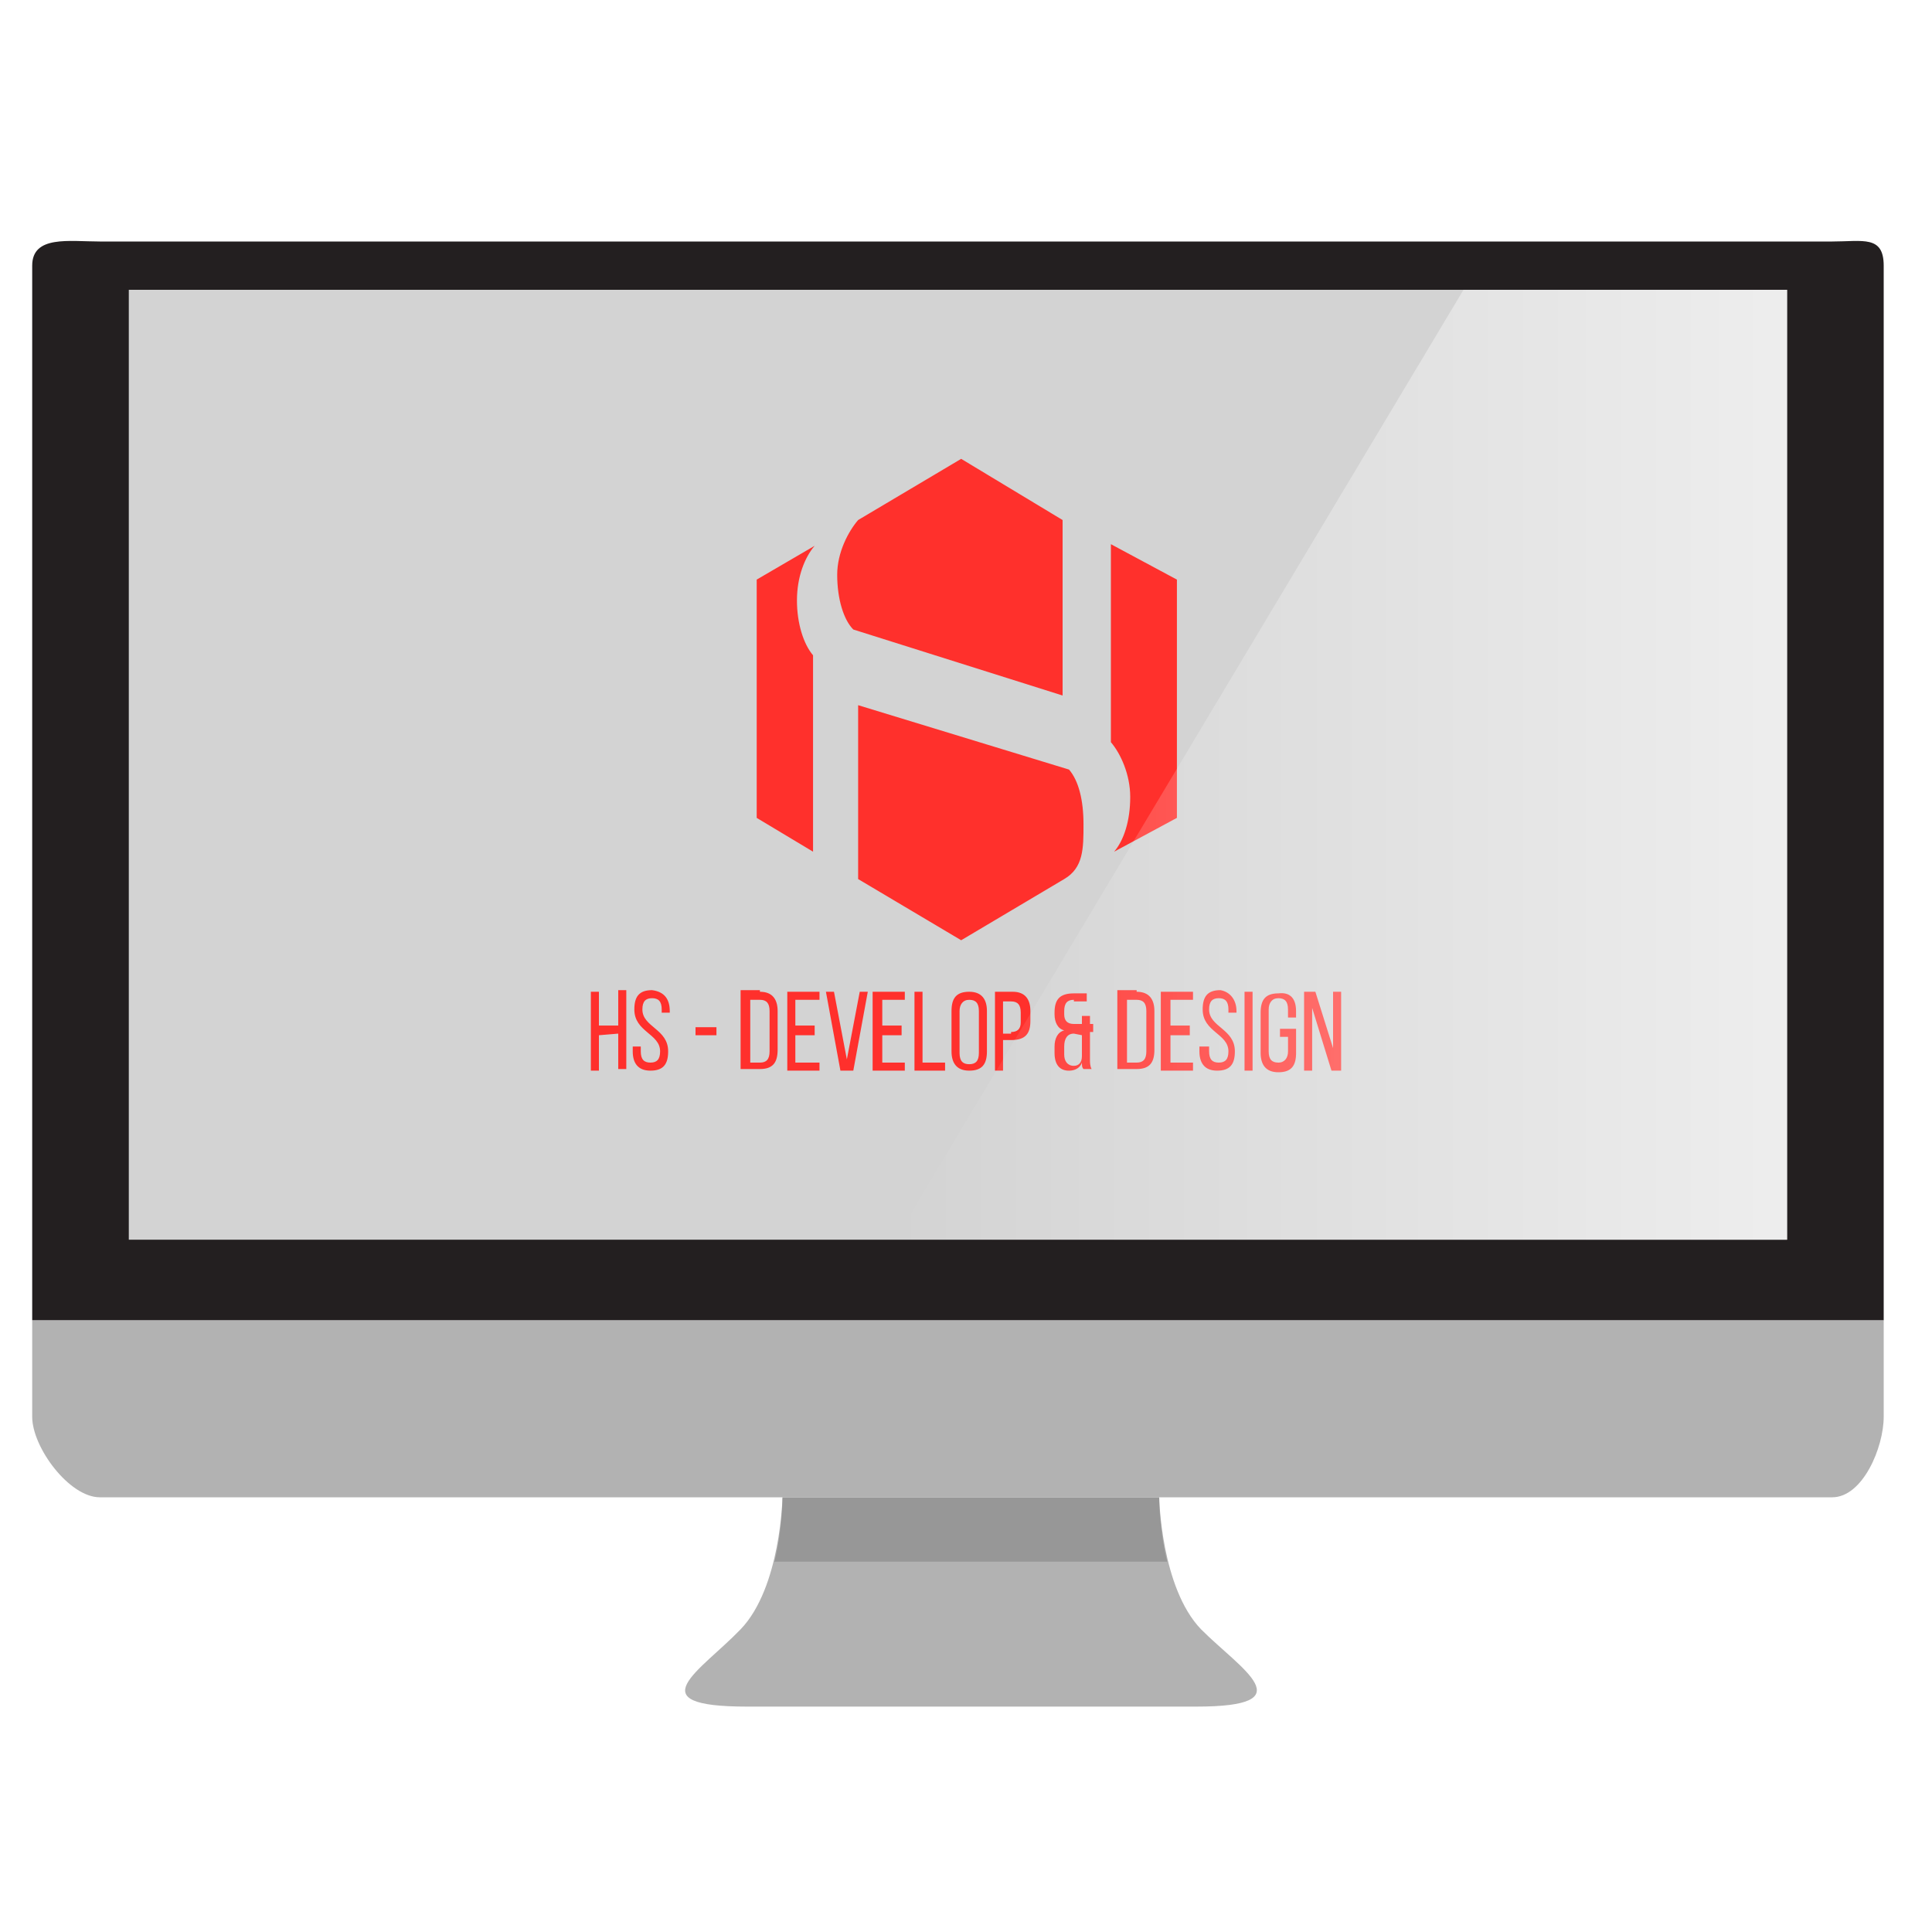
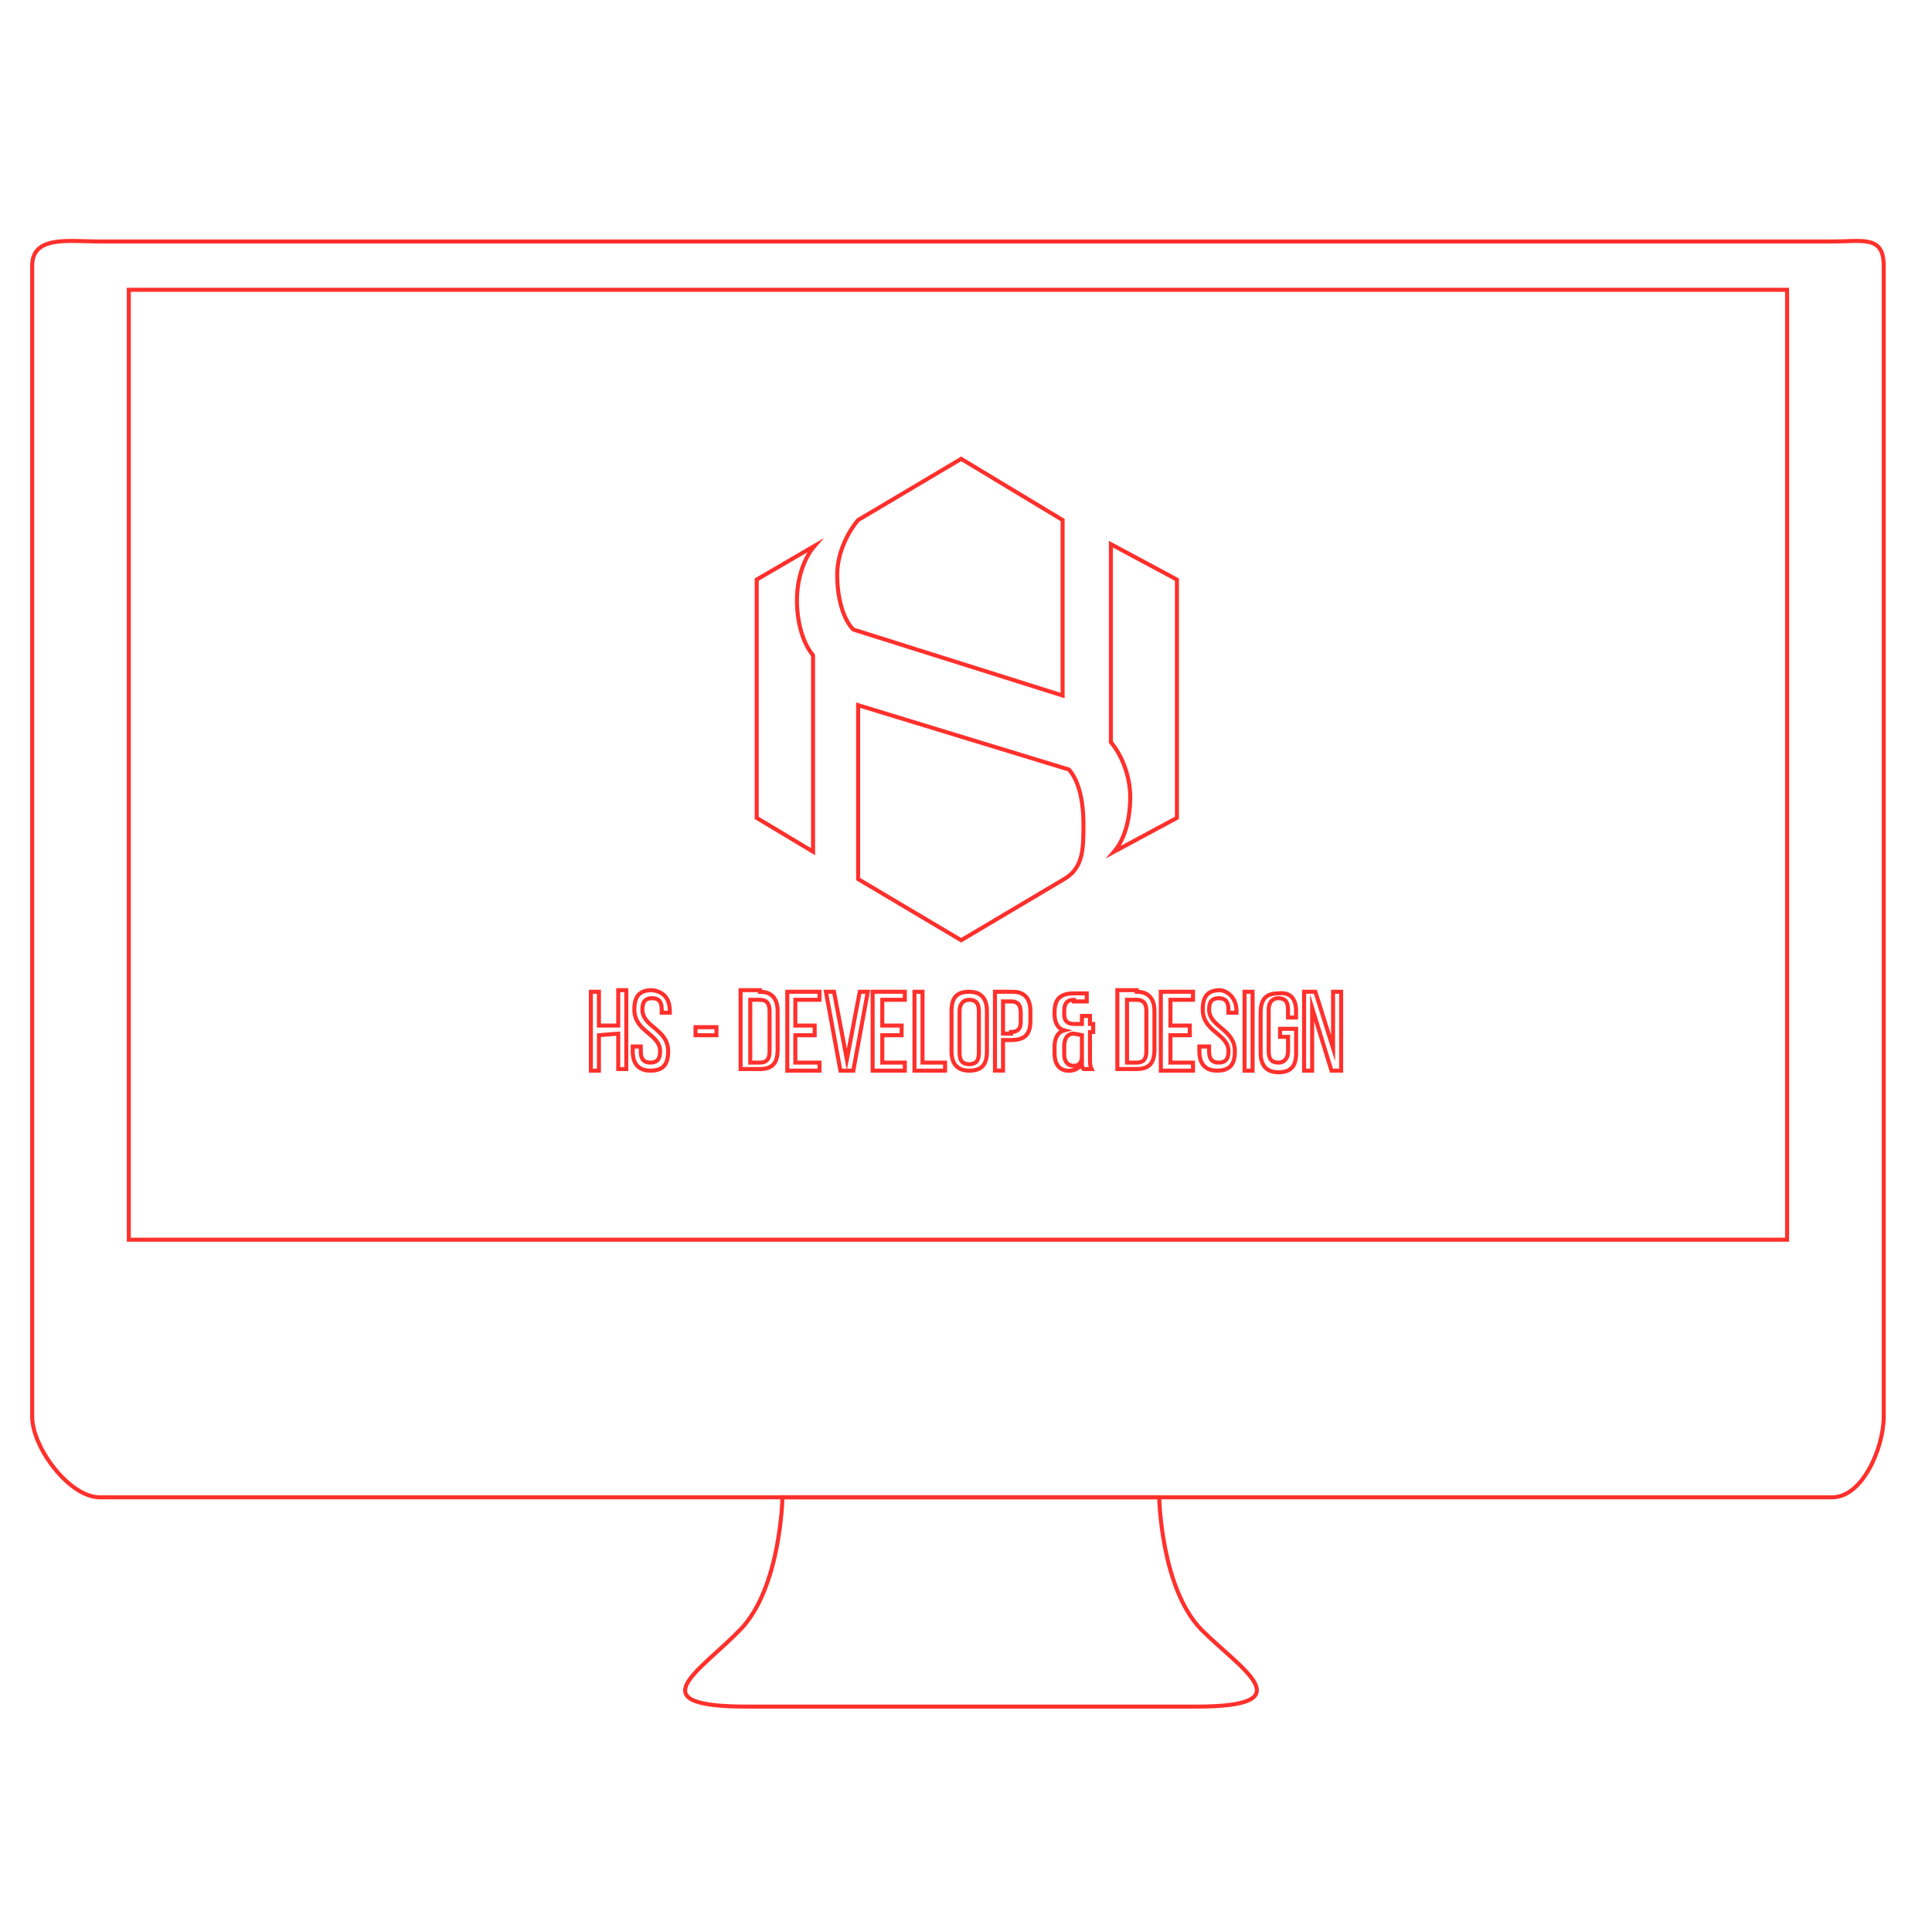
- <svg xmlns="http://www.w3.org/2000/svg" height="120" viewBox="0 0 120 120" width="120">
-   <path d="M74.6 101.2C72.1 98.6 72 93 72 93H48.6s-.1 5.6-2.6 8.2-6.5 4.8.4 4.8h27.9c6.8 0 2.8-2.3.3-4.8z" fill="#B2B2B2" />
-   <path opacity=".5" d="M72.5 97c-.5-2-.5-4-.5-4H48.6s0 2-.5 4h24.4z" enable-background="new" fill="#7C7C7C" />
-   <path d="M2 88c0 1.9 2.3 5 4.2 5h107.6c1.9 0 3.2-3.1 3.2-5v-6H2v6z" fill="#B2B2B2" />
-   <path d="M113.8 15H6.2C4.3 15 2 14.6 2 16.5V82h115V16.5c0-1.9-1.3-1.5-3.2-1.5z" fill="#231F20" />
-   <path d="M8 18h103v59H8V18z" fill="#D3D3D3" />
-   <path id="logo" d="M66 43.2l-13-4.1c-.6-.6-1-1.9-1-3.4 0-1.4.7-2.7 1.3-3.4l6.4-3.8 6.3 3.8v10.9zM47 36v14.8l3.5 2.1V40.7c-.6-.7-1-2-1-3.4 0-1.5.5-2.7 1.1-3.4L47 36zm6.3 7.8v10.8l6.4 3.8 6.4-3.8c1.198-.7 1.198-1.9 1.198-3.4S67 48.5 66.4 47.8l-13.1-4zm15.7-10v12.3c.6.7 1.2 2 1.2 3.4 0 1.5-.4 2.7-1 3.4l3.9-2.1V36L69 33.8z" fill="#FF302C" />
-   <path id="text" d="M37.2 64.3v2.2h-.5v-4.9h.5v2.1h1.2v-2.2h.5v4.9h-.5v-2.2l-1.2.1zm4.4-1.5v.1h-.5v-.2c0-.5-.2-.7-.6-.7s-.6.2-.6.7c0 1.1 1.6 1.2 1.6 2.6 0 .8-.3 1.2-1.1 1.2s-1.1-.5-1.1-1.2V65h.5v.3c0 .5.2.7.6.7s.6-.2.6-.7c0-1.1-1.6-1.2-1.6-2.6 0-.8.3-1.2 1.1-1.2.8.1 1.1.6 1.1 1.3zm1.6 1h1.3v.5h-1.3v-.5zm4-2.2c.8 0 1.1.5 1.1 1.2v2.4c0 .8-.3 1.2-1.1 1.2H46v-4.9h1.2v.1zm0 4.4c.4 0 .6-.2.6-.7v-2.5c0-.5-.2-.7-.6-.7h-.6V66h.6zm3.4-2.2v.5h-1.2V66h1.5v.5h-2v-4.9h2v.5h-1.5v1.6h1.2v.1zm1.2-2.2l.8 4.2.8-4.2h.5l-.9 4.9h-.8l-.9-4.9h.5zm4.2 2.2v.5h-1.2V66h1.4v.5h-2v-4.9h2v.5h-1.4v1.6H56v.1zm.8 2.7v-4.9h.5V66h1.4v.5h-1.9zm2.3-3.7c0-.8.3-1.2 1.1-1.2s1.1.5 1.1 1.2v2.5c0 .8-.3 1.2-1.1 1.2s-1.1-.5-1.1-1.2v-2.5zm.5 2.6c0 .5.2.7.6.7.4 0 .6-.2.6-.7v-2.6c0-.5-.2-.7-.6-.7s-.6.3-.6.7v2.6zm3.3-3.8c.8 0 1.1.5 1.1 1.2v.6c0 .8-.3 1.2-1.2 1.2h-.5v1.898h-.5V61.6h1.1zm-.1 2.5c.4 0 .6-.2.6-.6v-.6c0-.5-.198-.7-.6-.7h-.5v2h.5v-.1zm3.9-2c-.4 0-.6.2-.6.7v.2c0 .4.198.6.6.6h.5v-.5h.5v.5h.2v.5h-.2v1.7c0 .2 0 .4.1.6h-.5c-.1-.1-.1-.198-.1-.398-.1.3-.4.5-.8.5-.602 0-.9-.4-.9-1.1V65c0-.5.2-.9.6-1-.398-.1-.6-.5-.6-1v-.1c0-.8.3-1.2 1.2-1.2h.8v.5h-.8v-.1zm0 2.1c-.4 0-.6.3-.6.8v.5c0 .4.198.7.6.7.3 0 .5-.2.5-.6v-1.302l-.5-.098zm3.9-2.6c.8 0 1.102.5 1.102 1.2v2.4c0 .8-.3 1.2-1.102 1.2h-1.2v-4.9h1.2v.1zm0 4.4c.4 0 .602-.2.602-.7v-2.5c0-.5-.2-.7-.602-.7H70V66h.6zm3.3-2.2v.5h-1.2V66h1.4v.5h-2v-4.9h2v.5h-1.4v1.6h1.2v.1zm2.9-1v.1h-.5v-.2c0-.5-.2-.7-.6-.7s-.6.2-.6.7c0 1.1 1.6 1.2 1.6 2.6 0 .8-.3 1.2-1.1 1.2s-1.102-.5-1.102-1.2V65h.602v.3c0 .5.2.7.6.7.4 0 .6-.2.6-.7 0-1.1-1.6-1.2-1.6-2.6 0-.8.3-1.2 1.1-1.2.6.1 1 .6 1 1.3zm1-1.2v4.9h-.5v-4.9h.5zm2.7 1.2v.4H80v-.5c0-.5-.2-.7-.6-.7s-.6.3-.6.7v2.6c0 .5.2.7.6.7.4 0 .602-.3.602-.7v-.9h-.5v-.5h1v1.5c0 .8-.3 1.2-1.1 1.2s-1.102-.5-1.102-1.2v-2.5c0-.8.3-1.2 1.1-1.2.8-.1 1.1.4 1.1 1.1zm1 3.7H81v-4.9h.7l1.1 3.5v-3.5h.5v4.9h-.6l-1.2-3.9v3.9z" fill="#FF302C" />
-   <linearGradient id="a" y2="47.5" gradientUnits="userSpaceOnUse" x2="111" y1="47.5" x1="55.6">
-     <stop stop-color="#fff" stop-opacity="0" offset="0" />
-     <stop stop-color="#fff" offset="1" />
-   </linearGradient>
-   <path id="reflection" opacity=".6" d="M55.6 77H111V18H90.9L55.6 77z" enable-background="new" fill="url(#a)" />
+ <svg xmlns="http://www.w3.org/2000/svg" width="120" height="120" viewBox="0 0 120 120">
+   <path fill="none" stroke="#FF302C" stroke-width=".25" stroke-miterlimit="10" d="M48.6 93s-.1 5.6-2.6 8.2c-2.5 2.6-6.5 4.8.4 4.8h27.9c6.8 0 2.8-2.3.3-4.8C72.1 98.6 72 93 72 93H48.6z" />
+   <path fill="none" stroke="#FF302C" stroke-width=".25" stroke-miterlimit="10" d="M113.8 15H6.2C4.3 15 2 14.6 2 16.5V88c0 1.9 2.3 5 4.2 5h107.6c1.9 0 3.2-3.1 3.2-5V16.5c0-1.9-1.3-1.5-3.2-1.5z" />
+   <path fill="none" stroke="#FF302C" stroke-width=".25" stroke-miterlimit="10" d="M8 18h103v59H8z" />
+   <path fill="none" stroke="#FF302C" stroke-width=".25" stroke-miterlimit="10" d="M66 43.2l-13-4.1c-.6-.6-1-1.9-1-3.4 0-1.4.7-2.7 1.3-3.4l6.4-3.8 6.3 3.8v10.9zM47 36v14.8l3.5 2.1V40.7c-.6-.7-1-2-1-3.4 0-1.5.5-2.7 1.1-3.4L47 36zm6.3 7.8v10.8l6.4 3.8 6.4-3.8c1.195-.7 1.195-1.9 1.195-3.4S67 48.5 66.4 47.8l-13.1-4zm15.7-10v12.3c.6.7 1.2 2 1.2 3.4 0 1.5-.4 2.7-1 3.4l3.9-2.1V36L69 33.8z" />
+   <path fill="none" stroke="#FF302C" stroke-width=".25" stroke-miterlimit="10" d="M37.2 64.3v2.2h-.5v-4.9h.5v2.1h1.2v-2.2h.5v4.9h-.5v-2.2l-1.2.1zm4.4-1.5v.1h-.5v-.2c0-.5-.2-.7-.6-.7s-.6.2-.6.7c0 1.1 1.6 1.2 1.6 2.6 0 .8-.3 1.2-1.1 1.2s-1.1-.5-1.1-1.2V65h.5v.3c0 .5.2.7.6.7s.6-.2.6-.7c0-1.1-1.6-1.2-1.6-2.6 0-.8.3-1.2 1.1-1.2.8.1 1.1.6 1.1 1.3zm1.6 1h1.3v.5h-1.3v-.5zm4-2.2c.8 0 1.1.5 1.1 1.2v2.4c0 .8-.3 1.2-1.1 1.2H46v-4.9h1.2v.1zm0 4.4c.4 0 .6-.2.6-.7v-2.5c0-.5-.2-.7-.6-.7h-.6V66h.6zm3.4-2.2v.5h-1.2V66h1.5v.5h-2v-4.9h2v.5h-1.5v1.6h1.2v.1zm1.2-2.2l.8 4.2.8-4.2h.5l-.9 4.9h-.8l-.9-4.9h.5zm4.2 2.2v.5h-1.2V66h1.4v.5h-2v-4.9h2v.5h-1.4v1.6H56v.1zm.8 2.7v-4.9h.5V66h1.4v.5h-1.9zm2.3-3.7c0-.8.3-1.2 1.1-1.2s1.1.5 1.1 1.2v2.5c0 .8-.3 1.2-1.1 1.2s-1.1-.5-1.1-1.2v-2.5zm.5 2.6c0 .5.2.7.6.7.4 0 .6-.2.6-.7v-2.6c0-.5-.2-.7-.6-.7-.4 0-.6.3-.6.7v2.6zm3.3-3.8c.8 0 1.1.5 1.1 1.2v.6c0 .8-.3 1.2-1.2 1.2h-.5v1.895h-.5V61.6h1.1zm-.1 2.5c.4 0 .6-.2.6-.6v-.6c0-.5-.195-.7-.6-.7h-.5v2h.5v-.1zm3.9-2c-.4 0-.6.2-.6.7v.2c0 .4.195.6.6.6h.5v-.5h.5v.5h.2v.5h-.2v1.7c0 .2 0 .4.1.6h-.5c-.1-.1-.1-.195-.1-.395-.1.3-.4.5-.8.5-.604 0-.9-.396-.9-1.104V65c0-.5.2-.9.6-1-.396-.1-.6-.5-.6-1v-.1c0-.8.3-1.2 1.2-1.2h.8v.5h-.8v-.1zm0 2.1c-.4 0-.6.3-.6.8v.5c0 .4.195.7.6.7.3 0 .5-.2.5-.6v-1.305l-.5-.095zm3.9-2.6c.8 0 1.104.5 1.104 1.2v2.4c0 .8-.304 1.2-1.104 1.2h-1.2v-4.9h1.2v.1zm0 4.4c.4 0 .604-.2.604-.7v-2.5c0-.5-.2-.7-.604-.7H70V66h.6zm3.3-2.2v.5h-1.2V66h1.4v.5h-2v-4.9h2v.5h-1.4v1.6h1.2v.1zm2.9-1v.1h-.5v-.2c0-.5-.2-.7-.6-.7-.4 0-.6.2-.6.7 0 1.1 1.6 1.2 1.6 2.6 0 .8-.3 1.2-1.1 1.2-.805 0-1.105-.5-1.105-1.2V65h.605v.3c0 .5.2.7.604.7.396 0 .6-.2.6-.7 0-1.1-1.6-1.2-1.6-2.6 0-.8.3-1.2 1.1-1.2.596.1.996.6.996 1.3zm1-1.2v4.9h-.5v-4.9h.5zm2.7 1.2v.4H80v-.5c0-.5-.2-.7-.6-.7-.4 0-.6.3-.6.7v2.6c0 .5.2.7.6.7.4 0 .605-.3.605-.7v-.9h-.5v-.5h1v1.5c0 .8-.3 1.2-1.104 1.2-.8 0-1.1-.5-1.1-1.2v-2.5c0-.8.3-1.2 1.1-1.2.8-.1 1.1.4 1.1 1.1zm1 3.7H81v-4.9h.7l1.1 3.5v-3.5h.5v4.9h-.6l-1.2-3.9v3.9z" />
</svg>
